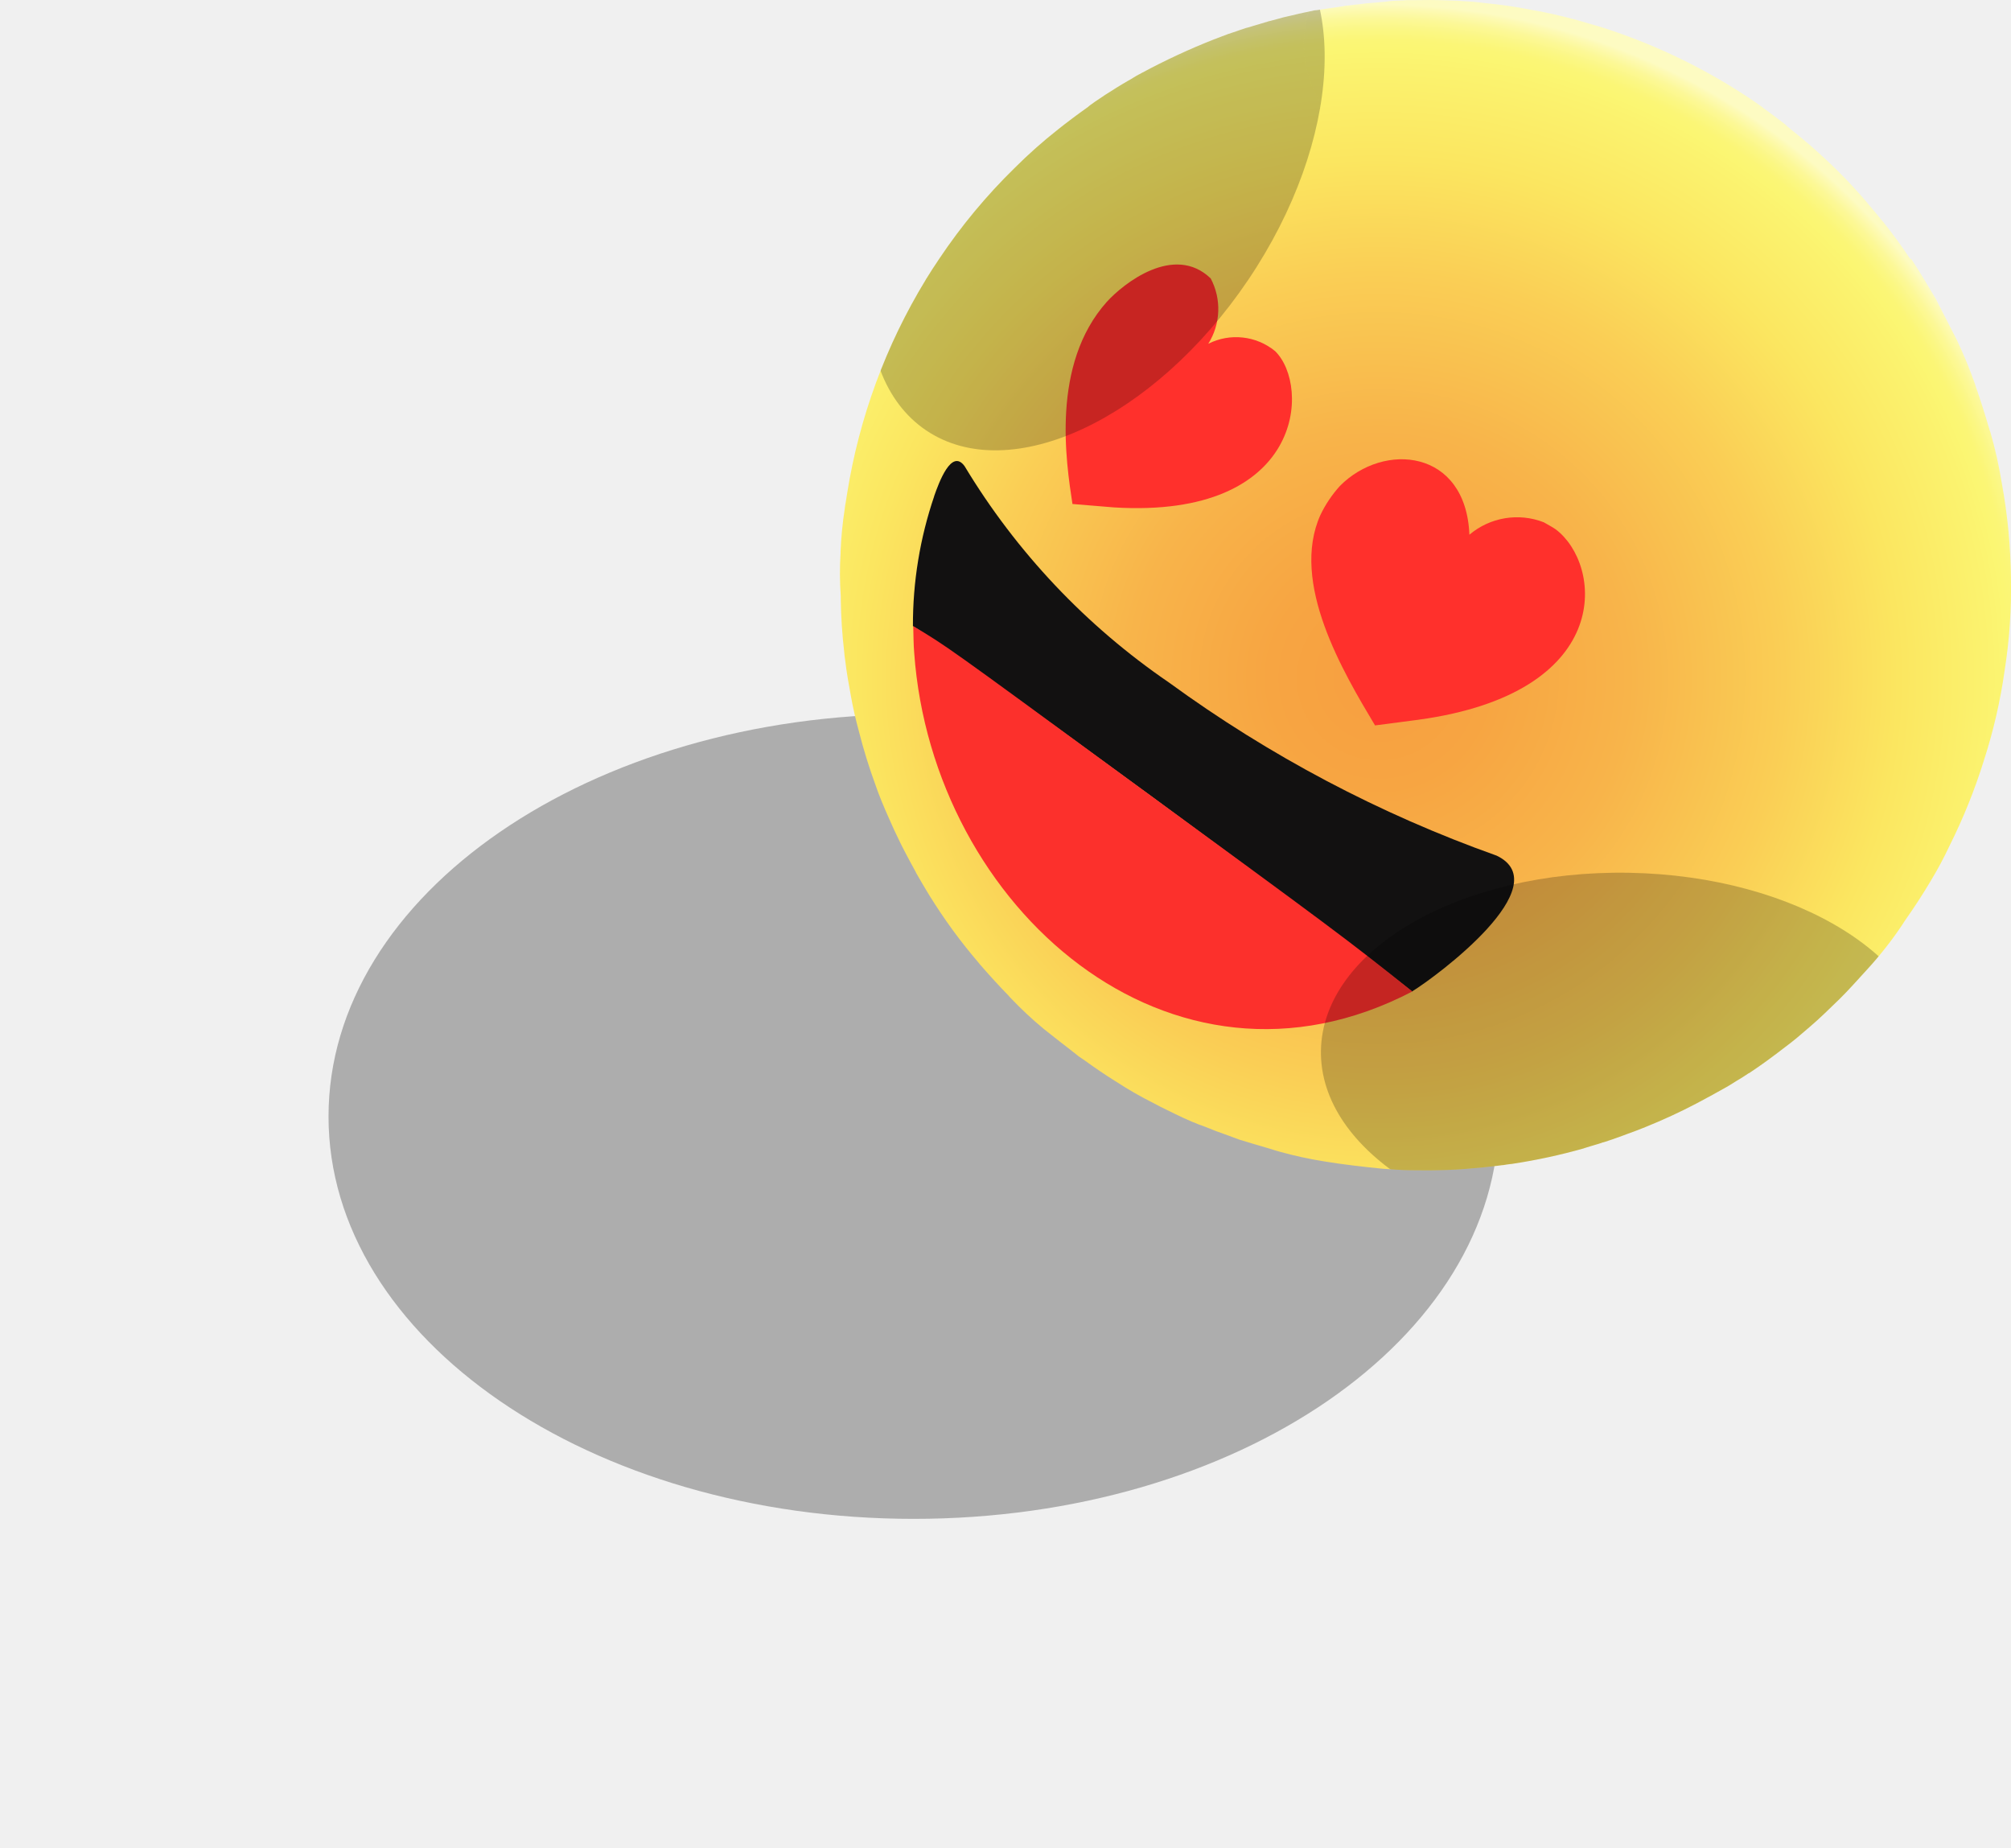
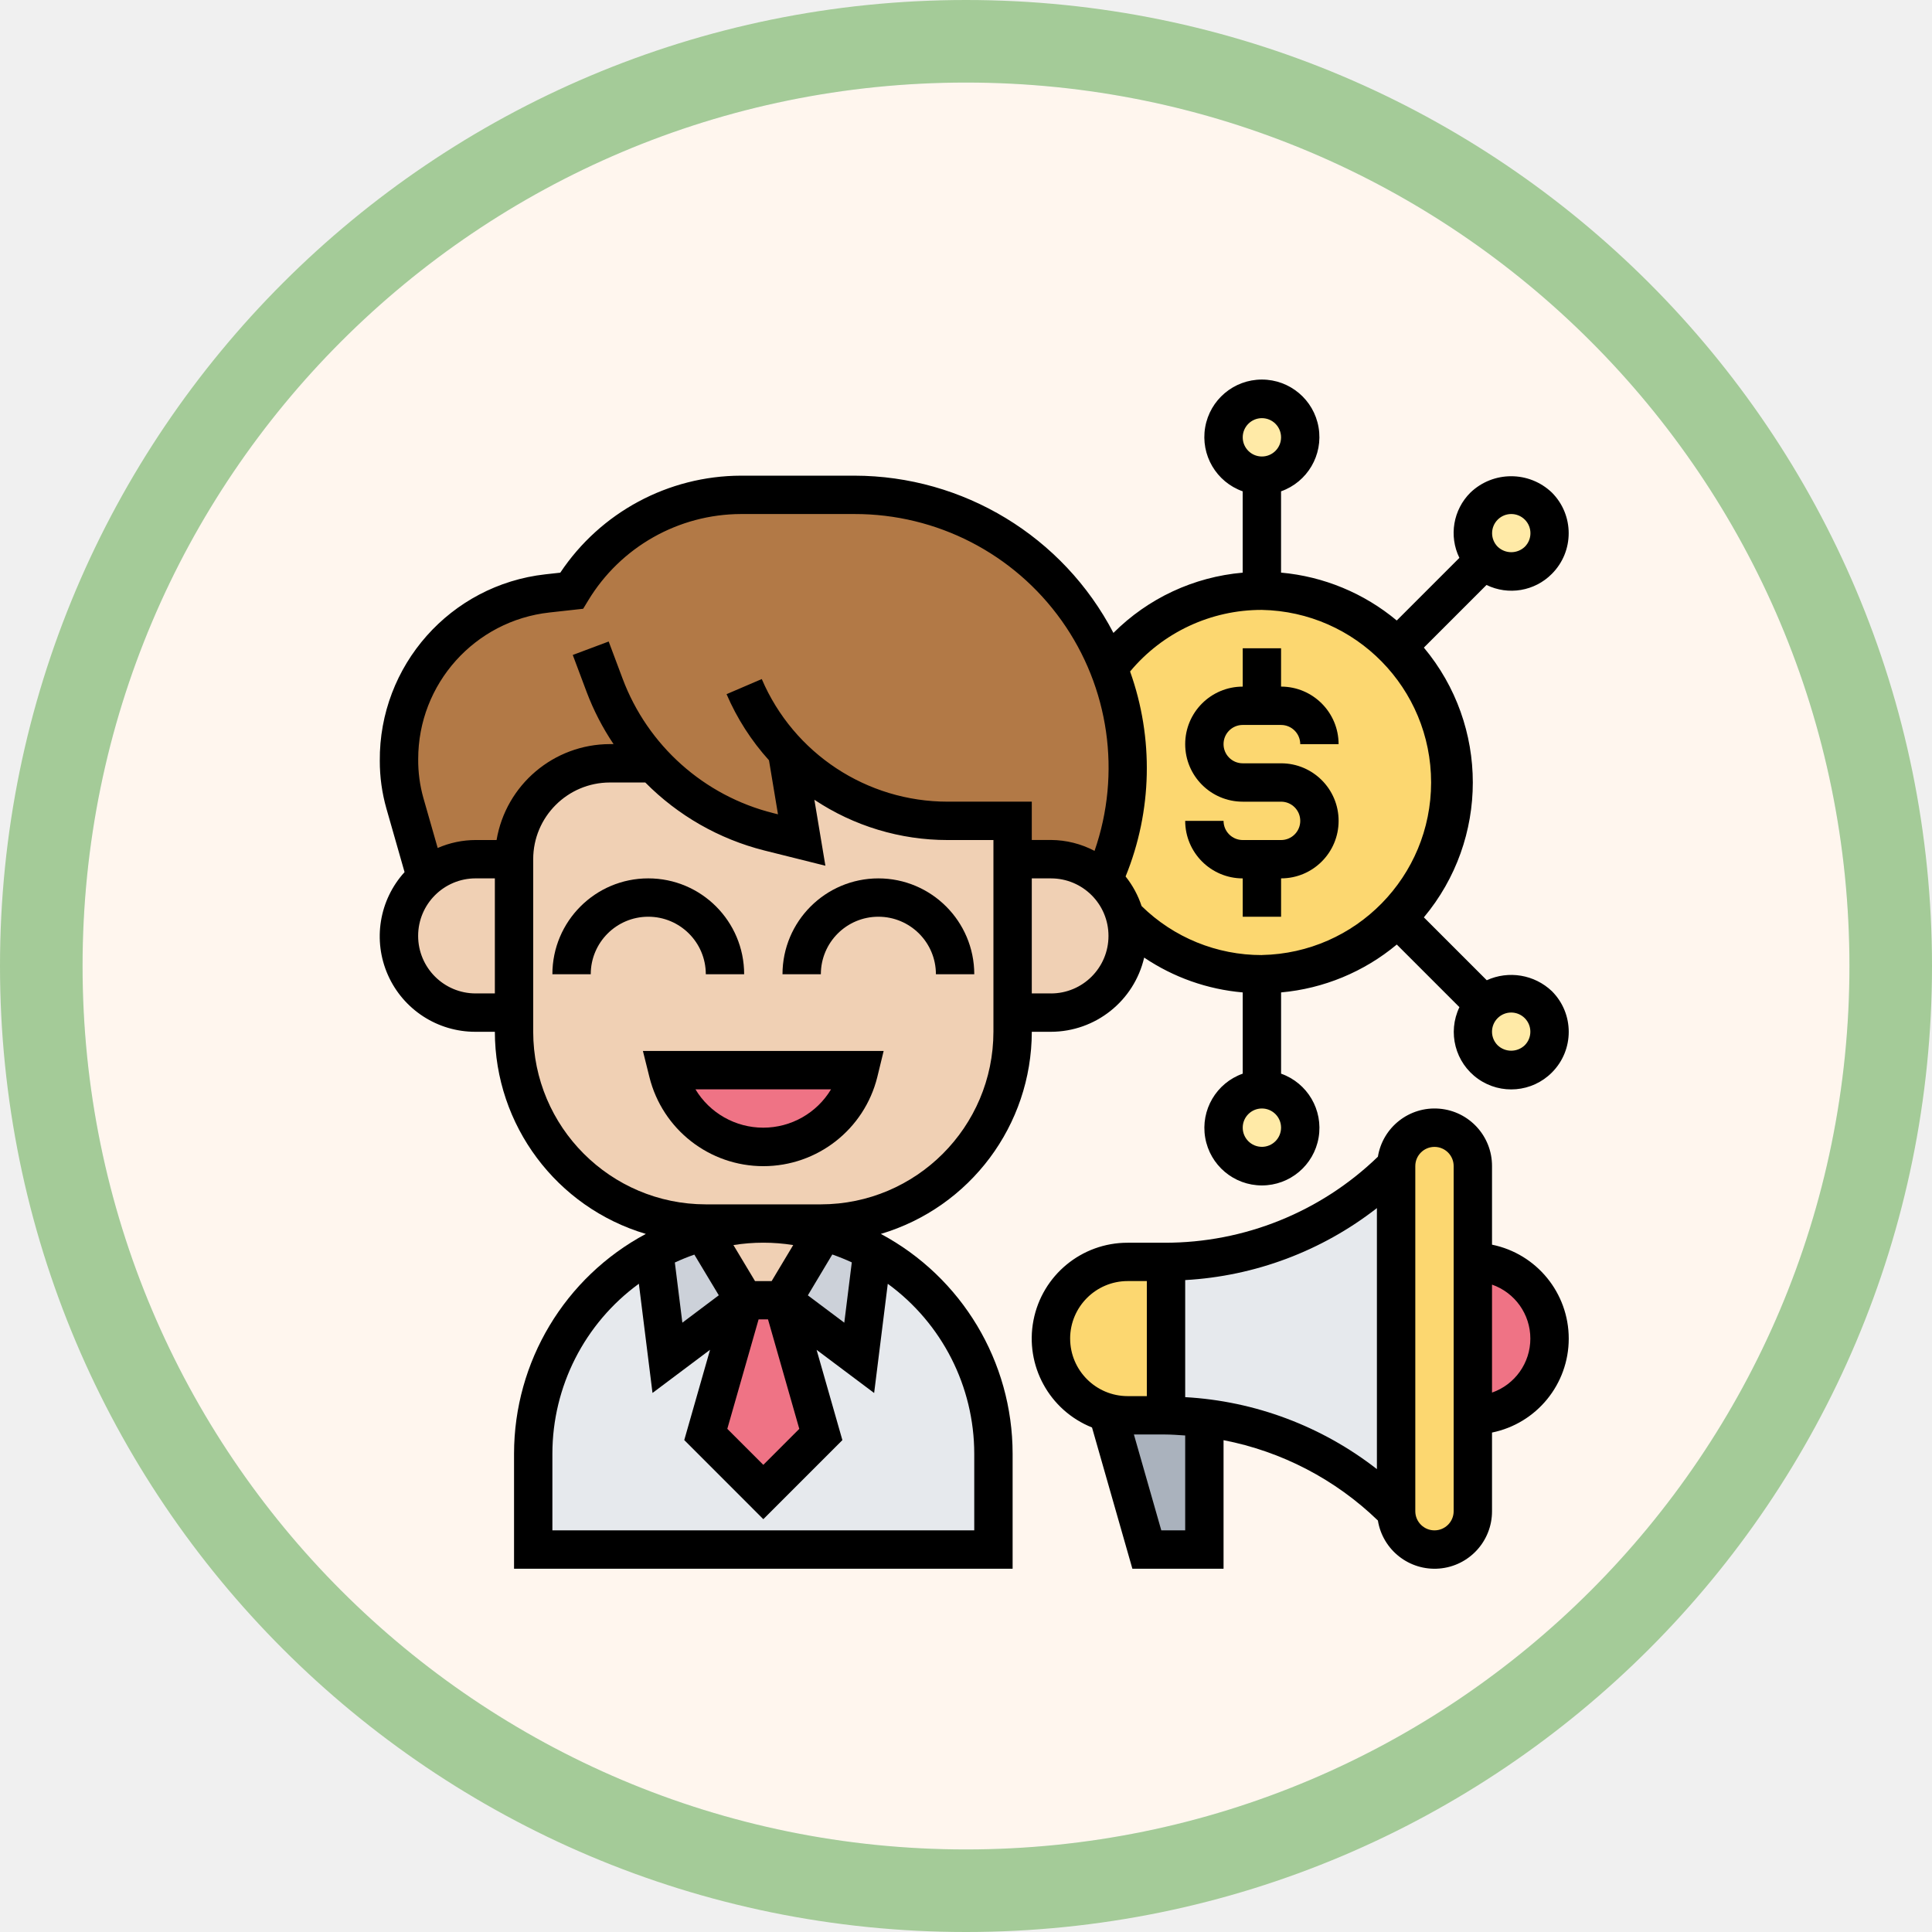
- <svg xmlns="http://www.w3.org/2000/svg" xmlns:xlink="http://www.w3.org/1999/xlink" width="82.478" height="75.758" viewBox="0 0 82.478 75.758">
-   <defs>
-     <radialGradient id="radial-gradient" cx="0.471" cy="0.58" r="0.575" gradientTransform="matrix(-0.999, -0.004, -0.004, 1, 0.933, 0.001)" gradientUnits="objectBoundingBox">
-       <stop offset="0" stop-color="#f79f40" />
-       <stop offset="0.163" stop-color="#f7a542" />
-       <stop offset="0.371" stop-color="#f8b44a" />
-       <stop offset="0.601" stop-color="#face55" />
-       <stop offset="0.771" stop-color="#fbe660" />
-       <stop offset="0.91" stop-color="#fbf36f" />
-       <stop offset="0.932" stop-color="#fbf672" />
-       <stop offset="0.947" stop-color="#fbf676" />
-       <stop offset="0.962" stop-color="#fbf783" />
-       <stop offset="0.978" stop-color="#fcf897" />
-       <stop offset="0.994" stop-color="#fdfab4" />
-       <stop offset="1" stop-color="#fdfbc2" />
-     </radialGradient>
-     <clipPath id="clip-path">
-       <path id="Trazado_116496" data-name="Trazado 116496" d="M52.65,29.84v-.06c0-.11-.03-.77-.15-1.75-.01-.09-.02-.17-.03-.26-.02-.12-.04-.25-.06-.38a23.894,23.894,0,0,0-3.15-8.77c0-.01-.01-.01-.01-.02-.17-.29-.35-.57-.54-.85h0a23.353,23.353,0,0,0-3.06-3.74,20.449,20.449,0,0,0-1.77-1.6c-.39-.32-.78-.62-1.19-.91a.265.265,0,0,1-.06-.05l-.05-.04-.21-.15c-.26-.18-.55-.37-.86-.57h0c-.01-.01-.02-.01-.03-.02-.15-.09-.3-.19-.47-.28-.07-.04-.15-.09-.22-.13s-.12-.07-.19-.11a1.092,1.092,0,0,0-.15-.08,25.413,25.413,0,0,0-2.93-1.4c-.26-.11-.47-.18-.58-.23l-.18-.07-.18-.07c-.01,0-.02-.01-.03-.01l-.04-.01-.3-.1-.04-.01c-.01,0-.03-.01-.04-.01l-.2-.07a2.759,2.759,0,0,0-.27-.08l-.23-.07c-.04-.01-.09-.03-.13-.04-.01,0-.03-.01-.04-.01s-.03-.01-.05-.01a.636.636,0,0,1-.07-.02l-.26-.07-.22-.06c-.07-.02-.14-.03-.21-.05h-.01l-.13-.03-.25-.06-.18-.04a2.049,2.049,0,0,0-.24-.05c-.01,0-.03-.01-.04-.01-.06-.01-.12-.03-.18-.04l-.11-.02-.13-.03h-.02l-.04-.01c-.02,0-.05-.01-.07-.01a1.766,1.766,0,0,1-.2-.04.6.6,0,0,0-.12-.02h0a2.068,2.068,0,0,1-.22-.04l-.19-.03c-.03-.01-.07-.01-.11-.02a.985.985,0,0,0-.17-.02,1,1,0,0,0-.16-.02l-.27-.03-.25-.03c-.03,0-.05-.01-.08-.01h-.02a1.641,1.641,0,0,0-.23-.02l-.34-.03c-.08-.01-.16-.01-.23-.02-.09-.01-.17-.01-.26-.02s-.18-.01-.27-.02A.97.97,0,0,1,29.76,7h-.37c-.48-.01-.96-.01-1.45,0-.11,0-.21,0-.31.01s-.22.01-.32.02c-.07,0-.13.01-.19.01-.16.01-.31.02-.46.04-.05,0-.11.01-.16.01-.22.02-.43.04-.64.07-.1.01-.2.02-.3.04h-.01c-.02,0-.04.01-.06.01q-.24.03-.45.06c-.11.02-.23.04-.34.05-.26.04-.47.08-.61.11-.7.14-1.38.3-2.06.5-.41.11-.77.22-1.21.38a24.021,24.021,0,0,0-5.31,2.61h0c-.17.11-.33.22-.49.33a.265.265,0,0,0-.06.05c-.28.2-.56.4-.84.61a.423.423,0,0,1-.07.05l-.02.02-.02.02c-.01.01-.02.02-.03.02s-.02.01-.03.02c-.08.06-.15.12-.23.18-.15.12-.3.24-.44.36-.08.07-.16.13-.24.2-.16.14-.32.27-.46.4l-.02.02-.02.02c-.03.03-.07.06-.1.09-.75.69-1.21,1.19-1.24,1.22-.23.25-.46.51-.69.77-.16.19-.33.38-.5.59-.01.01-.02.03-.04.04l-.03.03c-.34.42-.69.89-1.08,1.46l-.01.01-.01.01c-.01.01-.01.02-.02.02-.18.26-.36.55-.54.86-.16.26-.32.52-.46.75l-.46.88c-.15.29-.29.56-.42.82a16.758,16.758,0,0,0-.76,1.82h0v.01c-.22.6-.42,1.23-.6,1.84l-.01.02a.037.037,0,0,1-.01.03,17.968,17.968,0,0,0-.5,2.13,23.506,23.506,0,0,0-.17,7.66,22.794,22.794,0,0,0,.82,3.68,23.944,23.944,0,0,0,1.38,3.51,15.311,15.311,0,0,0,.75,1.42c.32.56.68,1.11,1.06,1.66.04.07.09.13.13.2a16,16,0,0,0,1.39,1.8c.34.37.78.88,1.14,1.24s.83.82,1.22,1.15h0c.42.37.6.53.99.83q.72.585,1.47,1.08h.01c.16.11.32.22.49.32.19.12.38.24.55.34.09.05.22.13.36.21a.573.573,0,0,1,.07.04c.15.09.33.18.52.29.04.02.09.05.13.07a22.789,22.789,0,0,0,2.12,1c.18.07.42.17.7.28l.24.09.42.15.3.1.11.03c.01,0,.01,0,.02.01l.16.05a2.759,2.759,0,0,0,.27.08l.26.08c.01,0,.02,0,.02.01a22.1,22.1,0,0,0,2.96.66l.09.01c.08.01.17.03.27.04h.03l.23.03.53.06c.24.03.56.05.79.07s.49.03.74.04h.02c.13.01.25.01.37.01.33.01.77,0,1.1.01s.79-.03,1.13-.05c.72-.06,1.68-.17,2.39-.28a18.747,18.747,0,0,0,1.84-.38c.14-.04.28-.08.43-.12.43-.12.87-.25,1.24-.36l.43-.16c.35-.12.69-.25,1.03-.38l.17-.06c.4-.15.89-.38,1.32-.59.19-.09.37-.18.55-.28a15.71,15.71,0,0,0,1.56-.88c.02-.01.03-.02.05-.03.41-.26.82-.52,1.22-.81.09-.06.18-.12.26-.17l.44-.34c.12-.09.23-.18.35-.27l.66-.52a14.289,14.289,0,0,0,1.37-1.26l.03-.03.07-.07c.35-.35.74-.77,1.2-1.29a.138.138,0,0,0,.03-.04h0a20.958,20.958,0,0,0,2.02-2.71c.01-.01.01-.02.02-.03.19-.3.38-.61.57-.95v-.01h0c.08-.14.16-.29.24-.44.11-.2.22-.41.31-.59l.09-.18c.16-.32.31-.65.47-.99.21-.47.41-.94.56-1.36h0c.26-.7.5-1.44.71-2.23.13-.48.25-.96.33-1.41.1-.48.18-.98.25-1.5.02-.12.03-.23.05-.34.08-.69.14-1.41.16-2.14v-.13C52.68,31.04,52.68,30.45,52.65,29.84Z" transform="translate(-4.654 -6.992)" />
-     </clipPath>
-     <linearGradient id="linear-gradient" x1="-0.166" y1="-323.933" x2="-1.166" y2="-323.933" gradientUnits="objectBoundingBox">
-       <stop offset="0" stop-color="#19b79c" />
-       <stop offset="0.405" stop-color="#1dbb9e" />
-       <stop offset="0.825" stop-color="#2ac8a3" />
-       <stop offset="0.997" stop-color="#31cfa6" />
-     </linearGradient>
-     <linearGradient id="linear-gradient-2" x1="-2.106" y1="-363.238" x2="-3.08" y2="-363.238" xlink:href="#linear-gradient" />
-     <clipPath id="clip-path-2">
-       <path id="Trazado_116504" data-name="Trazado 116504" d="M4.652,29.65v-.06a15.757,15.757,0,0,1,.17-1.74,2.335,2.335,0,0,1,.04-.26c.02-.12.04-.25.06-.38a24.088,24.088,0,0,1,3.22-8.75c0-.01.01-.01.01-.02.18-.29.36-.57.55-.85h0a23.39,23.39,0,0,1,3.09-3.72,20.134,20.134,0,0,1,1.78-1.58q.585-.465,1.2-.9a.265.265,0,0,0,.06-.05l.05-.04.21-.15c.26-.18.55-.37.86-.56h0c.01-.01.02-.01.03-.02.15-.09.31-.19.47-.28a2.53,2.53,0,0,0,.22-.13c.06-.04.12-.07.19-.11.05-.03.1-.05.15-.08a27.308,27.308,0,0,1,2.95-1.37c.26-.1.47-.18.58-.22l.18-.06.18-.06c.01,0,.02-.01.03-.01l.05-.02.3-.1.04-.01c.01,0,.03-.01.04-.01l.2-.06c.08-.02.19-.06.27-.08l.23-.07a.647.647,0,0,0,.13-.04c.01,0,.03-.01.04-.01s.03-.01.05-.01a.637.637,0,0,0,.07-.02l.26-.07.22-.06c.07-.02.14-.03.21-.05h.01l.13-.03c.08-.02.18-.04.25-.06l.18-.04c.08-.02.16-.03.24-.05.01,0,.03-.01.04-.01a1.163,1.163,0,0,0,.18-.04l.11-.01.13-.02h.02l.04-.01c.02,0,.05-.01.07-.01l.2-.03c.04-.01.09-.01.13-.02h0l.22-.03.19-.03a.516.516,0,0,0,.11-.02.985.985,0,0,1,.17-.02c.06-.01.11-.01.16-.02l.27-.03.25-.03c.03,0,.05-.01.08-.01h.02c.07-.01.15-.01.23-.02l.34-.03c.08-.01.16-.01.23-.02a1.569,1.569,0,0,1,.24-.03,2.437,2.437,0,0,1,.27-.01.86.86,0,0,1,.16-.01l.15-.01h.24c.49-.01.97-.01,1.45.01.11,0,.21.01.31.01s.22.01.32.02c.07,0,.13.01.19.01.16.01.31.02.46.04.05.01.11.01.16.02.22.02.43.05.64.07.1.01.2.03.3.04h.01c.02,0,.04.01.06.01.16.02.31.05.45.07l.34.06c.26.05.47.09.6.11.69.14,1.38.31,2.06.52.41.11.76.23,1.21.39a24.178,24.178,0,0,1,5.28,2.65h0c.16.11.33.22.49.34a.265.265,0,0,1,.06.05c.28.2.56.41.83.62a.424.424,0,0,0,.07.05l.02.02.02.02.03.03c.01.01.02.01.02.02.08.06.15.12.22.18.15.12.3.24.44.36.08.07.16.14.24.2.16.14.31.28.46.41l.02.02.02.02c.03.03.07.06.1.09.75.69,1.2,1.2,1.23,1.23.23.25.46.51.68.78.16.19.32.38.49.59.01.01.02.03.04.04l.02.03c.33.42.69.89,1.07,1.47l.04.01.01.01c.01.01.01.02.02.02.17.26.36.56.54.86.16.26.31.53.45.75l.45.88c.15.29.29.56.42.82a18.431,18.431,0,0,1,.75,1.83h0v.01c.21.6.41,1.23.59,1.85l.01.02a.037.037,0,0,0,.01.03,17.59,17.59,0,0,1,.48,2.14,22.71,22.71,0,0,1,.37,3.87,21.465,21.465,0,0,1-.26,3.8,21.96,21.96,0,0,1-.85,3.68,23.286,23.286,0,0,1-1.41,3.5,15.244,15.244,0,0,1-.76,1.42c-.33.56-.69,1.11-1.07,1.65-.04.07-.09.13-.13.2a15.2,15.2,0,0,1-1.41,1.79c-.34.37-.79.88-1.15,1.23s-.84.82-1.22,1.14h0c-.43.37-.6.52-1,.82-.49.38-.98.74-1.48,1.07H41.9c-.16.11-.32.21-.49.31-.19.12-.38.24-.55.33-.09.05-.22.12-.36.2a.574.574,0,0,0-.07.04c-.15.08-.33.18-.52.28-.04.02-.09.05-.13.07a23.108,23.108,0,0,1-2.12.98c-.18.07-.42.17-.71.27l-.24.09-.42.15-.3.1-.11.03c-.01,0-.01,0-.02.01l-.16.05c-.08.02-.19.06-.27.08l-.26.08c-.01,0-.02,0-.02.01a23.962,23.962,0,0,1-2.96.64l-.09.01c-.08.01-.17.02-.27.04H31.8l-.23.03-.53.06c-.24.02-.56.05-.79.07s-.49.03-.74.04h-.02c-.13,0-.25.01-.37.01-.33.01-.77,0-1.1,0s-.79-.04-1.13-.06c-.72-.07-1.68-.18-2.39-.3a16.281,16.281,0,0,1-1.84-.4c-.14-.04-.28-.08-.43-.13-.43-.12-.87-.26-1.24-.37l-.43-.16c-.35-.12-.69-.25-1.03-.39l-.17-.06c-.4-.15-.88-.38-1.32-.6-.19-.09-.37-.18-.55-.28a15.612,15.612,0,0,1-1.55-.89.219.219,0,0,0-.05-.03c-.41-.26-.81-.53-1.21-.82-.09-.06-.17-.12-.25-.17L14,49.97c-.12-.09-.23-.18-.35-.27l-.66-.52a15.233,15.233,0,0,1-1.36-1.27l-.03-.03-.06-.07c-.34-.35-.74-.78-1.19-1.3a.138.138,0,0,1-.03-.04h0a21.889,21.889,0,0,1-2-2.73c-.01-.01-.01-.02-.02-.03-.18-.3-.37-.61-.56-.95v-.01h0c-.08-.14-.16-.29-.24-.44-.11-.21-.22-.41-.31-.59l-.09-.18c-.16-.32-.31-.65-.46-.99-.21-.47-.41-.95-.55-1.36h0a22.441,22.441,0,0,1-.69-2.23c-.13-.48-.24-.96-.32-1.41-.09-.49-.18-.98-.24-1.5-.02-.12-.03-.23-.04-.34a21.166,21.166,0,0,1-.14-2.14v-.13A13.347,13.347,0,0,1,4.652,29.65Z" transform="translate(-4.627 -6.983)" fill="url(#radial-gradient)" />
-     </clipPath>
-   </defs>
-   <g id="Grupo_157926" data-name="Grupo 157926" transform="translate(13.474)">
-     <ellipse id="Elipse_4737" data-name="Elipse 4737" cx="24" cy="16.5" rx="24" ry="16.5" transform="translate(0 29.284)" fill="#0b0b0b" opacity="0.292" style="mix-blend-mode: multiply;isolation: isolate" />
-     <path id="Trazado_116493" data-name="Trazado 116493" d="M4.652,29.65v-.06a15.757,15.757,0,0,1,.17-1.74,2.335,2.335,0,0,1,.04-.26c.02-.12.04-.25.06-.38a24.088,24.088,0,0,1,3.22-8.75c0-.01.01-.01.01-.02.18-.29.36-.57.55-.85h0a23.39,23.39,0,0,1,3.09-3.72,20.134,20.134,0,0,1,1.78-1.58q.585-.465,1.2-.9a.265.265,0,0,0,.06-.05l.05-.04.21-.15c.26-.18.55-.37.86-.56h0c.01-.01.02-.01.03-.02.15-.09.31-.19.47-.28a2.53,2.53,0,0,0,.22-.13c.06-.04.12-.07.19-.11.05-.03.1-.05.15-.08a27.308,27.308,0,0,1,2.95-1.37c.26-.1.47-.18.58-.22l.18-.06.18-.06c.01,0,.02-.01.03-.01l.05-.02.3-.1.04-.01c.01,0,.03-.01.04-.01l.2-.06c.08-.02.19-.06.27-.08l.23-.07a.647.647,0,0,0,.13-.04c.01,0,.03-.01.04-.01s.03-.01.05-.01a.637.637,0,0,0,.07-.02l.26-.07.22-.06c.07-.02.14-.03.21-.05h.01l.13-.03c.08-.02.18-.04.25-.06l.18-.04c.08-.02.16-.03.24-.05.01,0,.03-.01.04-.01a1.163,1.163,0,0,0,.18-.04l.11-.01.13-.02h.02l.04-.01c.02,0,.05-.01.07-.01l.2-.03c.04-.01.09-.01.13-.02h0l.22-.03.19-.03a.516.516,0,0,0,.11-.02.985.985,0,0,1,.17-.02c.06-.01.11-.01.16-.02l.27-.03.25-.03c.03,0,.05-.01.08-.01h.02c.07-.01.15-.01.23-.02l.34-.03c.08-.01.16-.01.23-.02a1.569,1.569,0,0,1,.24-.03,2.437,2.437,0,0,1,.27-.01.86.86,0,0,1,.16-.01l.15-.01h.24c.49-.01.97-.01,1.45.01.11,0,.21.01.31.01s.22.01.32.02c.07,0,.13.01.19.01.16.01.31.02.46.04.05.01.11.01.16.02.22.02.43.05.64.07.1.01.2.03.3.04h.01c.02,0,.04.01.06.01.16.02.31.05.45.07l.34.06c.26.05.47.09.6.11.69.14,1.38.31,2.06.52.41.11.76.23,1.21.39a24.178,24.178,0,0,1,5.28,2.65h0c.16.11.33.22.49.34a.265.265,0,0,1,.06.05c.28.2.56.41.83.62a.424.424,0,0,0,.07.05l.02.02.02.02.03.03c.01.01.02.01.02.02.08.06.15.12.22.18.15.12.3.24.44.36.08.07.16.14.24.2.16.14.31.28.46.41l.02.02.02.02c.03.03.07.06.1.09.75.69,1.2,1.2,1.23,1.23.23.25.46.51.68.78.16.19.32.38.49.59.01.01.02.03.04.04l.02.03c.33.42.69.89,1.07,1.47l.04.01.01.01c.01.01.01.02.02.02.17.26.36.56.54.86.16.26.31.53.45.75l.45.88c.15.29.29.56.42.82a18.431,18.431,0,0,1,.75,1.83h0v.01c.21.6.41,1.23.59,1.85l.01.02a.037.037,0,0,0,.01.03,17.59,17.59,0,0,1,.48,2.14,22.71,22.71,0,0,1,.37,3.87,21.465,21.465,0,0,1-.26,3.8,21.96,21.96,0,0,1-.85,3.68,23.286,23.286,0,0,1-1.41,3.5,15.244,15.244,0,0,1-.76,1.42c-.33.56-.69,1.11-1.07,1.65-.04.07-.09.13-.13.2a15.2,15.2,0,0,1-1.41,1.79c-.34.37-.79.88-1.15,1.23s-.84.82-1.22,1.14h0c-.43.37-.6.52-1,.82-.49.38-.98.74-1.48,1.07H41.9c-.16.11-.32.21-.49.31-.19.12-.38.24-.55.33-.09.05-.22.12-.36.2a.574.574,0,0,0-.07.04c-.15.08-.33.18-.52.28-.04.02-.09.05-.13.07a23.108,23.108,0,0,1-2.12.98c-.18.07-.42.17-.71.27l-.24.09-.42.15-.3.1-.11.03c-.01,0-.01,0-.02.01l-.16.05c-.08.02-.19.06-.27.08l-.26.08c-.01,0-.02,0-.02.01a23.962,23.962,0,0,1-2.96.64l-.09.01c-.08.01-.17.02-.27.04H31.8l-.23.03-.53.06c-.24.02-.56.05-.79.07s-.49.03-.74.04h-.02c-.13,0-.25.01-.37.01-.33.01-.77,0-1.1,0s-.79-.04-1.13-.06c-.72-.07-1.68-.18-2.39-.3a16.281,16.281,0,0,1-1.84-.4c-.14-.04-.28-.08-.43-.13-.43-.12-.87-.26-1.24-.37l-.43-.16c-.35-.12-.69-.25-1.03-.39l-.17-.06c-.4-.15-.88-.38-1.32-.6-.19-.09-.37-.18-.55-.28a15.612,15.612,0,0,1-1.55-.89.219.219,0,0,0-.05-.03c-.41-.26-.81-.53-1.21-.82-.09-.06-.17-.12-.25-.17L14,49.97c-.12-.09-.23-.18-.35-.27l-.66-.52a15.233,15.233,0,0,1-1.36-1.27l-.03-.03-.06-.07c-.34-.35-.74-.78-1.19-1.3a.138.138,0,0,1-.03-.04h0a21.889,21.889,0,0,1-2-2.73c-.01-.01-.01-.02-.02-.03-.18-.3-.37-.61-.56-.95v-.01h0c-.08-.14-.16-.29-.24-.44-.11-.21-.22-.41-.31-.59l-.09-.18c-.16-.32-.31-.65-.46-.99-.21-.47-.41-.95-.55-1.36h0a22.441,22.441,0,0,1-.69-2.23c-.13-.48-.24-.96-.32-1.41-.09-.49-.18-.98-.24-1.5-.02-.12-.03-.23-.04-.34a21.166,21.166,0,0,1-.14-2.14v-.13A13.347,13.347,0,0,1,4.652,29.65Z" transform="translate(16.349 -6.983)" fill="url(#radial-gradient)" />
-     <g id="Grupo_86225" data-name="Grupo 86225" transform="translate(20.955 0.009)" clip-path="url(#clip-path)">
-       <path id="Trazado_116494" data-name="Trazado 116494" d="M50.67,21.64a4.37,4.37,0,0,1,.18-.46C50.8,21.33,50.74,21.48,50.67,21.64Z" transform="translate(-48.844 -6.992)" fill="url(#linear-gradient)" />
-       <path id="Trazado_116495" data-name="Trazado 116495" d="M4.7,34.92c.03-.14.05-.28.08-.41C4.75,34.65,4.73,34.79,4.7,34.92Z" transform="translate(43.196 -6.992)" fill="url(#linear-gradient-2)" />
-     </g>
-     <path id="Trazado_116497" data-name="Trazado 116497" d="M25.873,27.33A16.375,16.375,0,0,0,25,32.66c2.26,1.39,16.97,12.2,20.47,14.98,1.03-.63,6.02-4.35,3.47-5.57a52.925,52.925,0,0,1-13.44-7.1,28.664,28.664,0,0,1-8.38-8.87c-.54-.75-1.06.69-1.25,1.23" transform="translate(-1.032 -6.983)" fill="#121111" />
-     <path id="Trazado_116499" data-name="Trazado 116499" d="M29.22,33.76c.75,10.43,10.52,19.05,20.43,13.88-2.65-2.12-3.33-2.62-11.66-8.71-7.45-5.46-7.45-5.46-8.81-6.27.01.33.01.77.04,1.1" transform="translate(-5.199 -6.983)" fill="#fc302c" />
-     <g id="Grupo_86231" data-name="Grupo 86231" transform="translate(40.307 18.833)">
-       <path id="Trazado_116501" data-name="Trazado 116501" d="M22.473,28.1c-1.25,2.78.93,6.44,2.24,8.63.65-.09,1.52-.19,2.17-.29,7.67-1.22,7.14-6.32,5.24-7.75-.14-.1-.34-.2-.49-.29a3.024,3.024,0,0,0-3.05.51c-.14-3.51-3.51-3.82-5.31-2a4.969,4.969,0,0,0-.8,1.19" transform="translate(-22.099 -25.816)" fill="#ff302c" />
-     </g>
-     <g id="Grupo_86232" data-name="Grupo 86232" transform="translate(30.232 10.846)">
-       <path id="Trazado_116503" data-name="Trazado 116503" d="M35.806,19.36c-2.3,2.57-1.67,6.58-1.41,8.29.51.04,1.19.1,1.7.14,7.78.48,8.08-4.98,6.61-6.41a2.529,2.529,0,0,0-2.74-.3,2.679,2.679,0,0,0,.1-2.68c-1.5-1.44-3.58.21-4.26.96" transform="translate(-34.117 -17.829)" fill="#ff302c" />
-     </g>
-     <g id="Enmascarar_grupo_59" data-name="Enmascarar grupo 59" transform="translate(20.976 0)" clip-path="url(#clip-path-2)">
-       <g id="Grupo_86233" data-name="Grupo 86233" transform="translate(-2.683 -7.272)" opacity="0.561" style="mix-blend-mode: multiply;isolation: isolate">
-         <g id="Grupo_86230" data-name="Grupo 86230" transform="translate(0)">
-           <ellipse id="Elipse_4734" data-name="Elipse 4734" cx="12.5" cy="7.5" rx="12.5" ry="7.5" transform="translate(21.707 1.557)" fill="#fff" opacity="0.743" />
-           <ellipse id="Elipse_4735" data-name="Elipse 4735" cx="12.5" cy="7.5" rx="12.5" ry="7.5" transform="translate(26.415 8.388) rotate(124)" opacity="0.387" />
-           <ellipse id="Elipse_4736" data-name="Elipse 4736" cx="12.5" cy="7.5" rx="12.5" ry="7.5" transform="matrix(-1, -0.017, 0.017, -1, 47.282, 58.274)" opacity="0.387" />
+ <svg xmlns="http://www.w3.org/2000/svg" width="117" height="117" viewBox="0 0 117 117">
+   <g id="Grupo_1179139" data-name="Grupo 1179139" transform="translate(-817.833 -228)">
+     <g id="Grupo_1178369" data-name="Grupo 1178369" transform="translate(-67 48)">
+       <g id="Elipse_13626" data-name="Elipse 13626" transform="translate(889.833 185)" fill="#fff6ee" stroke="#a4cb98" stroke-linecap="round" stroke-width="5">
+         <circle cx="53.5" cy="53.5" r="53.5" stroke="none" />
+         <circle cx="53.5" cy="53.5" r="56" fill="none" />
+       </g>
+       <g id="la-comercializacion-del-afiliado" transform="translate(907.833 203)">
+         <g id="Grupo_1179076" data-name="Grupo 1179076" transform="translate(1.161 1.161)">
+           <g id="Grupo_1179056" data-name="Grupo 1179056" transform="translate(18.581 54.581)">
+             <path id="Trazado_999199" data-name="Trazado 999199" d="M19.323,48h2.323l2.323,8.129-3.484,3.484L17,56.129Z" transform="translate(-17 -48)" fill="#ef7385" />
+           </g>
+           <g id="Grupo_1179057" data-name="Grupo 1179057" transform="translate(8.129 51.608)">
+             <path id="Trazado_999200" data-name="Trazado 999200" d="M21.935,60.026l3.484-3.484L23.1,48.413,27.742,51.9l.813-6.457a13.736,13.736,0,0,1,3.24,2.4A13.892,13.892,0,0,1,35.871,57.7V63.51H8V57.7A13.912,13.912,0,0,1,15.316,45.44l.813,6.457,4.645-3.484-2.323,8.129Z" transform="translate(-8 -45.44)" fill="#e6e9ed" />
+           </g>
+           <g id="Grupo_1179058" data-name="Grupo 1179058" transform="translate(23.226 50.423)">
+             <path id="Trazado_999201" data-name="Trazado 999201" d="M26.458,45.6l-.813,6.457L21,48.577l2.485-4.146V44.42A13.242,13.242,0,0,1,26.458,45.6Z" transform="translate(-21 -44.42)" fill="#ccd1d9" />
+           </g>
+           <g id="Grupo_1179059" data-name="Grupo 1179059" transform="translate(15.445 50.423)">
+             <path id="Trazado_999202" data-name="Trazado 999202" d="M17.273,44.432l2.485,4.146-4.645,3.484L14.3,45.6a13.464,13.464,0,0,1,2.973-1.185Z" transform="translate(-14.3 -44.42)" fill="#ccd1d9" />
+           </g>
+           <g id="Grupo_1179060" data-name="Grupo 1179060" transform="translate(42.968 61.409)">
+             <path id="Trazado_999203" data-name="Trazado 999203" d="M41.4,54.019h.081a19.337,19.337,0,0,1,2.323.151v7.978H40.323L38,54.019l.035-.139a4.468,4.468,0,0,0,1.126.139Z" transform="translate(-38 -53.88)" fill="#aab2bd" />
+           </g>
+           <g id="Grupo_1179061" data-name="Grupo 1179061" transform="translate(46.452 46.452)">
+             <path id="Trazado_999204" data-name="Trazado 999204" d="M41,56.1v-9.29A19.848,19.848,0,0,0,54.935,41V61.9a19.8,19.8,0,0,0-11.613-5.655A19.337,19.337,0,0,0,41,56.1Z" transform="translate(-41 -41)" fill="#e6e9ed" />
+           </g>
+           <g id="Grupo_1179062" data-name="Grupo 1179062" transform="translate(60.387 44.129)">
+             <path id="Trazado_999205" data-name="Trazado 999205" d="M57.645,56.419v5.806a2.323,2.323,0,0,1-4.645,0v-20.9A2.329,2.329,0,0,1,55.323,39a2.339,2.339,0,0,1,2.323,2.323v15.1Z" transform="translate(-53 -39)" fill="#fcd770" />
+           </g>
+           <g id="Grupo_1179063" data-name="Grupo 1179063" transform="translate(39.484 52.258)">
+             <path id="Trazado_999206" data-name="Trazado 999206" d="M41.968,46v9.29H39.645a4.468,4.468,0,0,1-1.126-.139,4.766,4.766,0,0,1-2.16-1.219A4.648,4.648,0,0,1,39.645,46h2.241Z" transform="translate(-35 -46)" fill="#fcd770" />
+           </g>
+           <g id="Grupo_1179064" data-name="Grupo 1179064" transform="translate(65.032 52.258)">
+             <path id="Trazado_999207" data-name="Trazado 999207" d="M57,46a4.645,4.645,0,0,1,0,9.29Z" transform="translate(-57 -46)" fill="#ef7385" />
+           </g>
+           <g id="Grupo_1179065" data-name="Grupo 1179065" transform="translate(49.935 41.806)">
+             <circle id="Elipse_13755" data-name="Elipse 13755" cx="2.5" cy="2.5" r="2.5" transform="translate(-0.097 0.032)" fill="#ffeaa7" />
+           </g>
+           <g id="Grupo_1179066" data-name="Grupo 1179066" transform="translate(65.039 36.007)">
+             <circle id="Elipse_13756" data-name="Elipse 13756" cx="2.316" cy="2.316" r="2.316" fill="#ffeaa7" />
+           </g>
+           <g id="Grupo_1179067" data-name="Grupo 1179067" transform="translate(65.039 5.813)">
+             <circle id="Elipse_13757" data-name="Elipse 13757" cx="2.316" cy="2.316" r="2.316" fill="#ffeaa7" />
+           </g>
+           <g id="Grupo_1179068" data-name="Grupo 1179068" transform="translate(49.935)">
+             <circle id="Elipse_13758" data-name="Elipse 13758" cx="2.5" cy="2.5" r="2.5" transform="translate(-0.097 -0.161)" fill="#ffeaa7" />
+           </g>
+           <g id="Grupo_1179069" data-name="Grupo 1179069" transform="translate(42.677 11.613)">
+             <path id="Trazado_999208" data-name="Trazado 999208" d="M55.541,14.4A11.611,11.611,0,1,1,39.062,30.765a4.72,4.72,0,0,0-1.312-2.241,16.576,16.576,0,0,0,.29-12.879,11.61,11.61,0,0,1,17.5-1.243Z" transform="translate(-37.75 -11)" fill="#fcd770" />
+           </g>
+           <g id="Grupo_1179070" data-name="Grupo 1179070" transform="translate(0 5.806)">
+             <path id="Trazado_999209" data-name="Trazado 999209" d="M24.5,21.55l-.012.012.894,5.342-2-.5a14.277,14.277,0,0,1-7.014-4.146h-2.6a5.809,5.809,0,0,0-5.806,5.806H5.645a4.647,4.647,0,0,0-3.008,1.1L1.36,24.674A9.054,9.054,0,0,1,1,22.119V22A10.113,10.113,0,0,1,9.988,11.969c.883-.093,1.463-.163,1.463-.163A11.994,11.994,0,0,1,21.706,6h6.875a16.552,16.552,0,0,1,15.1,23.33,4.689,4.689,0,0,0-3.194-1.266H38.161V25.742H34.236A13.382,13.382,0,0,1,24.5,21.55Z" transform="translate(-1 -6)" fill="#b27946" />
+           </g>
+           <g id="Grupo_1179071" data-name="Grupo 1179071" transform="translate(18.418 49.935)">
+             <path id="Trazado_999210" data-name="Trazado 999210" d="M16.86,44.5v-.012a13.875,13.875,0,0,1,7.293,0V44.5l-2.485,4.146H19.345Z" transform="translate(-16.86 -44)" fill="#f0d0b4" />
+           </g>
+           <g id="Grupo_1179072" data-name="Grupo 1179072" transform="translate(37.161 27.871)">
+             <path id="Trazado_999211" data-name="Trazado 999211" d="M39.828,28.507a4.56,4.56,0,0,1,.139,1.138,4.639,4.639,0,0,1-4.645,4.645H33V25h2.323a4.634,4.634,0,0,1,4.506,3.507Z" transform="translate(-33 -25)" fill="#f0d0b4" />
+           </g>
+           <g id="Grupo_1179073" data-name="Grupo 1179073" transform="translate(6.968 21.356)">
+             <path id="Trazado_999212" data-name="Trazado 999212" d="M7,35.2V25.9A5.809,5.809,0,0,1,12.806,20.1h2.6a14.277,14.277,0,0,0,7.014,4.146l2,.5L23.525,19.4l.012-.012a13.382,13.382,0,0,0,9.732,4.192h3.925V36.356A11.617,11.617,0,0,1,25.581,47.969H18.613A11.617,11.617,0,0,1,7,36.356Z" transform="translate(-7 -19.39)" fill="#f0d0b4" />
+           </g>
+           <g id="Grupo_1179074" data-name="Grupo 1179074" transform="translate(0 27.871)">
+             <path id="Trazado_999213" data-name="Trazado 999213" d="M7.968,25v9.29H5.645A4.639,4.639,0,0,1,1,29.645,4.641,4.641,0,0,1,5.645,25Z" transform="translate(-1 -25)" fill="#f0d0b4" />
+           </g>
+           <g id="Grupo_1179075" data-name="Grupo 1179075" transform="translate(16.258 40.645)">
+             <path id="Trazado_999214" data-name="Trazado 999214" d="M26.613,36l-.035.139a5.949,5.949,0,0,1-11.543,0L15,36Z" transform="translate(-15 -36)" fill="#ef7385" />
+           </g>
+         </g>
+         <g id="Grupo_1179077" data-name="Grupo 1179077" transform="translate(0 0)">
+           <path id="Trazado_999215" data-name="Trazado 999215" d="M45.484,18.645h2.323a1.163,1.163,0,0,1,1.161,1.161H51.29a3.488,3.488,0,0,0-3.484-3.484V14H45.484v2.323a3.484,3.484,0,1,0,0,6.968h2.323a1.161,1.161,0,1,1,0,2.323H45.484a1.163,1.163,0,0,1-1.161-1.161H42a3.488,3.488,0,0,0,3.484,3.484v2.323h2.323V27.935a3.484,3.484,0,1,0,0-6.968H45.484a1.161,1.161,0,1,1,0-2.323Z" transform="translate(6.774 2.258)" />
+           <path id="Trazado_999216" data-name="Trazado 999216" d="M61.871,46.246V41.484a3.478,3.478,0,0,0-6.911-.564,18.53,18.53,0,0,1-12.914,5.21h-2.24a5.8,5.8,0,0,0-2.159,11.187l2.445,8.555h5.521V58.086a18.512,18.512,0,0,1,9.347,4.866,3.478,3.478,0,0,0,6.911-.564V57.625a5.806,5.806,0,0,0,0-11.378ZM43.29,48.391A20.77,20.77,0,0,0,54.9,44.032V59.84A20.77,20.77,0,0,0,43.29,55.481Zm-6.968,3.544a3.488,3.488,0,0,1,3.484-3.484h1.161v6.968H39.806A3.488,3.488,0,0,1,36.323,51.935ZM43.29,63.548H41.843l-1.659-5.806h1.862c.418,0,.83.034,1.244.06v5.746Zm16.258-1.161a1.161,1.161,0,0,1-2.323,0v-20.9a1.161,1.161,0,1,1,2.323,0Zm2.323-7.181V48.666a3.463,3.463,0,0,1,0,6.539Z" transform="translate(5.484 6.129)" />
+           <path id="Trazado_999217" data-name="Trazado 999217" d="M14.115,36.582a7.11,7.11,0,0,0,13.8,0L28.3,35H13.721Zm11,.741a4.791,4.791,0,0,1-8.213,0Z" transform="translate(2.213 5.645)" />
+           <path id="Trazado_999218" data-name="Trazado 999218" d="M18.29,31.806h2.323A5.806,5.806,0,0,0,9,31.806h2.323a3.484,3.484,0,0,1,6.968,0Z" transform="translate(1.452 4.194)" />
+           <path id="Trazado_999219" data-name="Trazado 999219" d="M26.806,26A5.813,5.813,0,0,0,21,31.806h2.323a3.484,3.484,0,1,1,6.968,0h2.323A5.813,5.813,0,0,0,26.806,26Z" transform="translate(3.387 4.194)" />
+           <path id="Trazado_999220" data-name="Trazado 999220" d="M67.034,36.36l-3.806-3.806a12.736,12.736,0,0,0,0-16.336l3.793-3.793a3.445,3.445,0,0,0,3.957-.671h0a3.485,3.485,0,0,0,0-4.927,3.568,3.568,0,0,0-4.927,0,3.444,3.444,0,0,0-.672,3.957l-3.793,3.793a12.708,12.708,0,0,0-7.007-2.9V6.754a3.484,3.484,0,1,0-2.323,0V11.68a12.606,12.606,0,0,0-7.828,3.649A17.716,17.716,0,0,0,28.742,5.806H21.868A13.192,13.192,0,0,0,10.93,11.681l-.907.1A11.278,11.278,0,0,0,0,23.084a10.5,10.5,0,0,0,.4,2.879l1.1,3.851a5.781,5.781,0,0,0,4.3,9.67H6.968a12.794,12.794,0,0,0,9.142,12.241,15.106,15.106,0,0,0-7.98,13.307V72H38.323V65.032a15.106,15.106,0,0,0-7.98-13.307,12.794,12.794,0,0,0,9.142-12.241h1.161a5.808,5.808,0,0,0,5.644-4.493A12.633,12.633,0,0,0,52.258,37.1V42.02a3.484,3.484,0,1,0,2.323,0V37.1a12.72,12.72,0,0,0,7.007-2.9l3.793,3.793a3.478,3.478,0,0,0,5.6,3.958h0a3.485,3.485,0,0,0,0-4.927,3.574,3.574,0,0,0-3.946-.661ZM67.7,8.469a1.161,1.161,0,1,1,1.642,1.642,1.188,1.188,0,0,1-1.642,0,1.161,1.161,0,0,1,0-1.642ZM53.419,2.323a1.161,1.161,0,1,1-1.161,1.161A1.163,1.163,0,0,1,53.419,2.323ZM5.806,37.161a3.484,3.484,0,1,1,0-6.968H6.968v6.968Zm1.266-9.29H5.806a5.775,5.775,0,0,0-2.3.482l-.866-3.027a8.39,8.39,0,0,1-.314-2.352,8.928,8.928,0,0,1,7.957-8.883l2.033-.225.3-.494a10.85,10.85,0,0,1,9.259-5.243h6.874a15.36,15.36,0,0,1,14.536,20.4,5.727,5.727,0,0,0-2.633-.661H39.484V25.548H34.393a12.239,12.239,0,0,1-11.261-7.425L21,19.038a14.551,14.551,0,0,0,2.569,4.005l.545,3.271-.278-.07A13.154,13.154,0,0,1,14.705,18.1l-.844-2.251-2.175.815.844,2.251a15.4,15.4,0,0,0,1.626,3.147h-.221a6.976,6.976,0,0,0-6.863,5.808Zm13.457,27.57L18.323,57.1l-.455-3.644q.577-.268,1.181-.478ZM22.94,56.9h.57l1.894,6.63-2.179,2.18-2.18-2.18Zm4.463-3.93q.6.211,1.181.478L28.129,57.1l-2.206-1.655ZM25.036,52.4,23.73,54.581H22.723L21.415,52.4a11.453,11.453,0,0,1,3.621,0ZM36,65.032v4.645H10.452V65.032a12.752,12.752,0,0,1,5.237-10.29l.826,6.614L20,58.742l-1.562,5.467L23.226,69l4.788-4.788-1.562-5.467,3.485,2.614.826-6.614A12.752,12.752,0,0,1,36,65.032Zm1.161-25.548A10.464,10.464,0,0,1,26.71,49.935H19.742A10.464,10.464,0,0,1,9.29,39.484V29.032a4.65,4.65,0,0,1,4.645-4.645h2.143A15.449,15.449,0,0,0,23.27,28.5l3.715.928-.667-3.995a14.554,14.554,0,0,0,8.073,2.439h2.77Zm3.484-2.323H39.484V30.194h1.161a3.484,3.484,0,1,1,0,6.968Zm12.774,9.29a1.161,1.161,0,1,1,1.161-1.161A1.163,1.163,0,0,1,53.419,46.452Zm0-11.613a10.369,10.369,0,0,1-7.285-2.968,5.783,5.783,0,0,0-.969-1.792,17.391,17.391,0,0,0,.272-12.413,10.353,10.353,0,0,1,7.982-3.73,10.452,10.452,0,0,1,0,20.9ZM69.337,40.3a1.187,1.187,0,0,1-1.642,0,1.161,1.161,0,1,1,1.642,0Z" transform="translate(0 0)" />
        </g>
      </g>
    </g>
  </g>
</svg>
